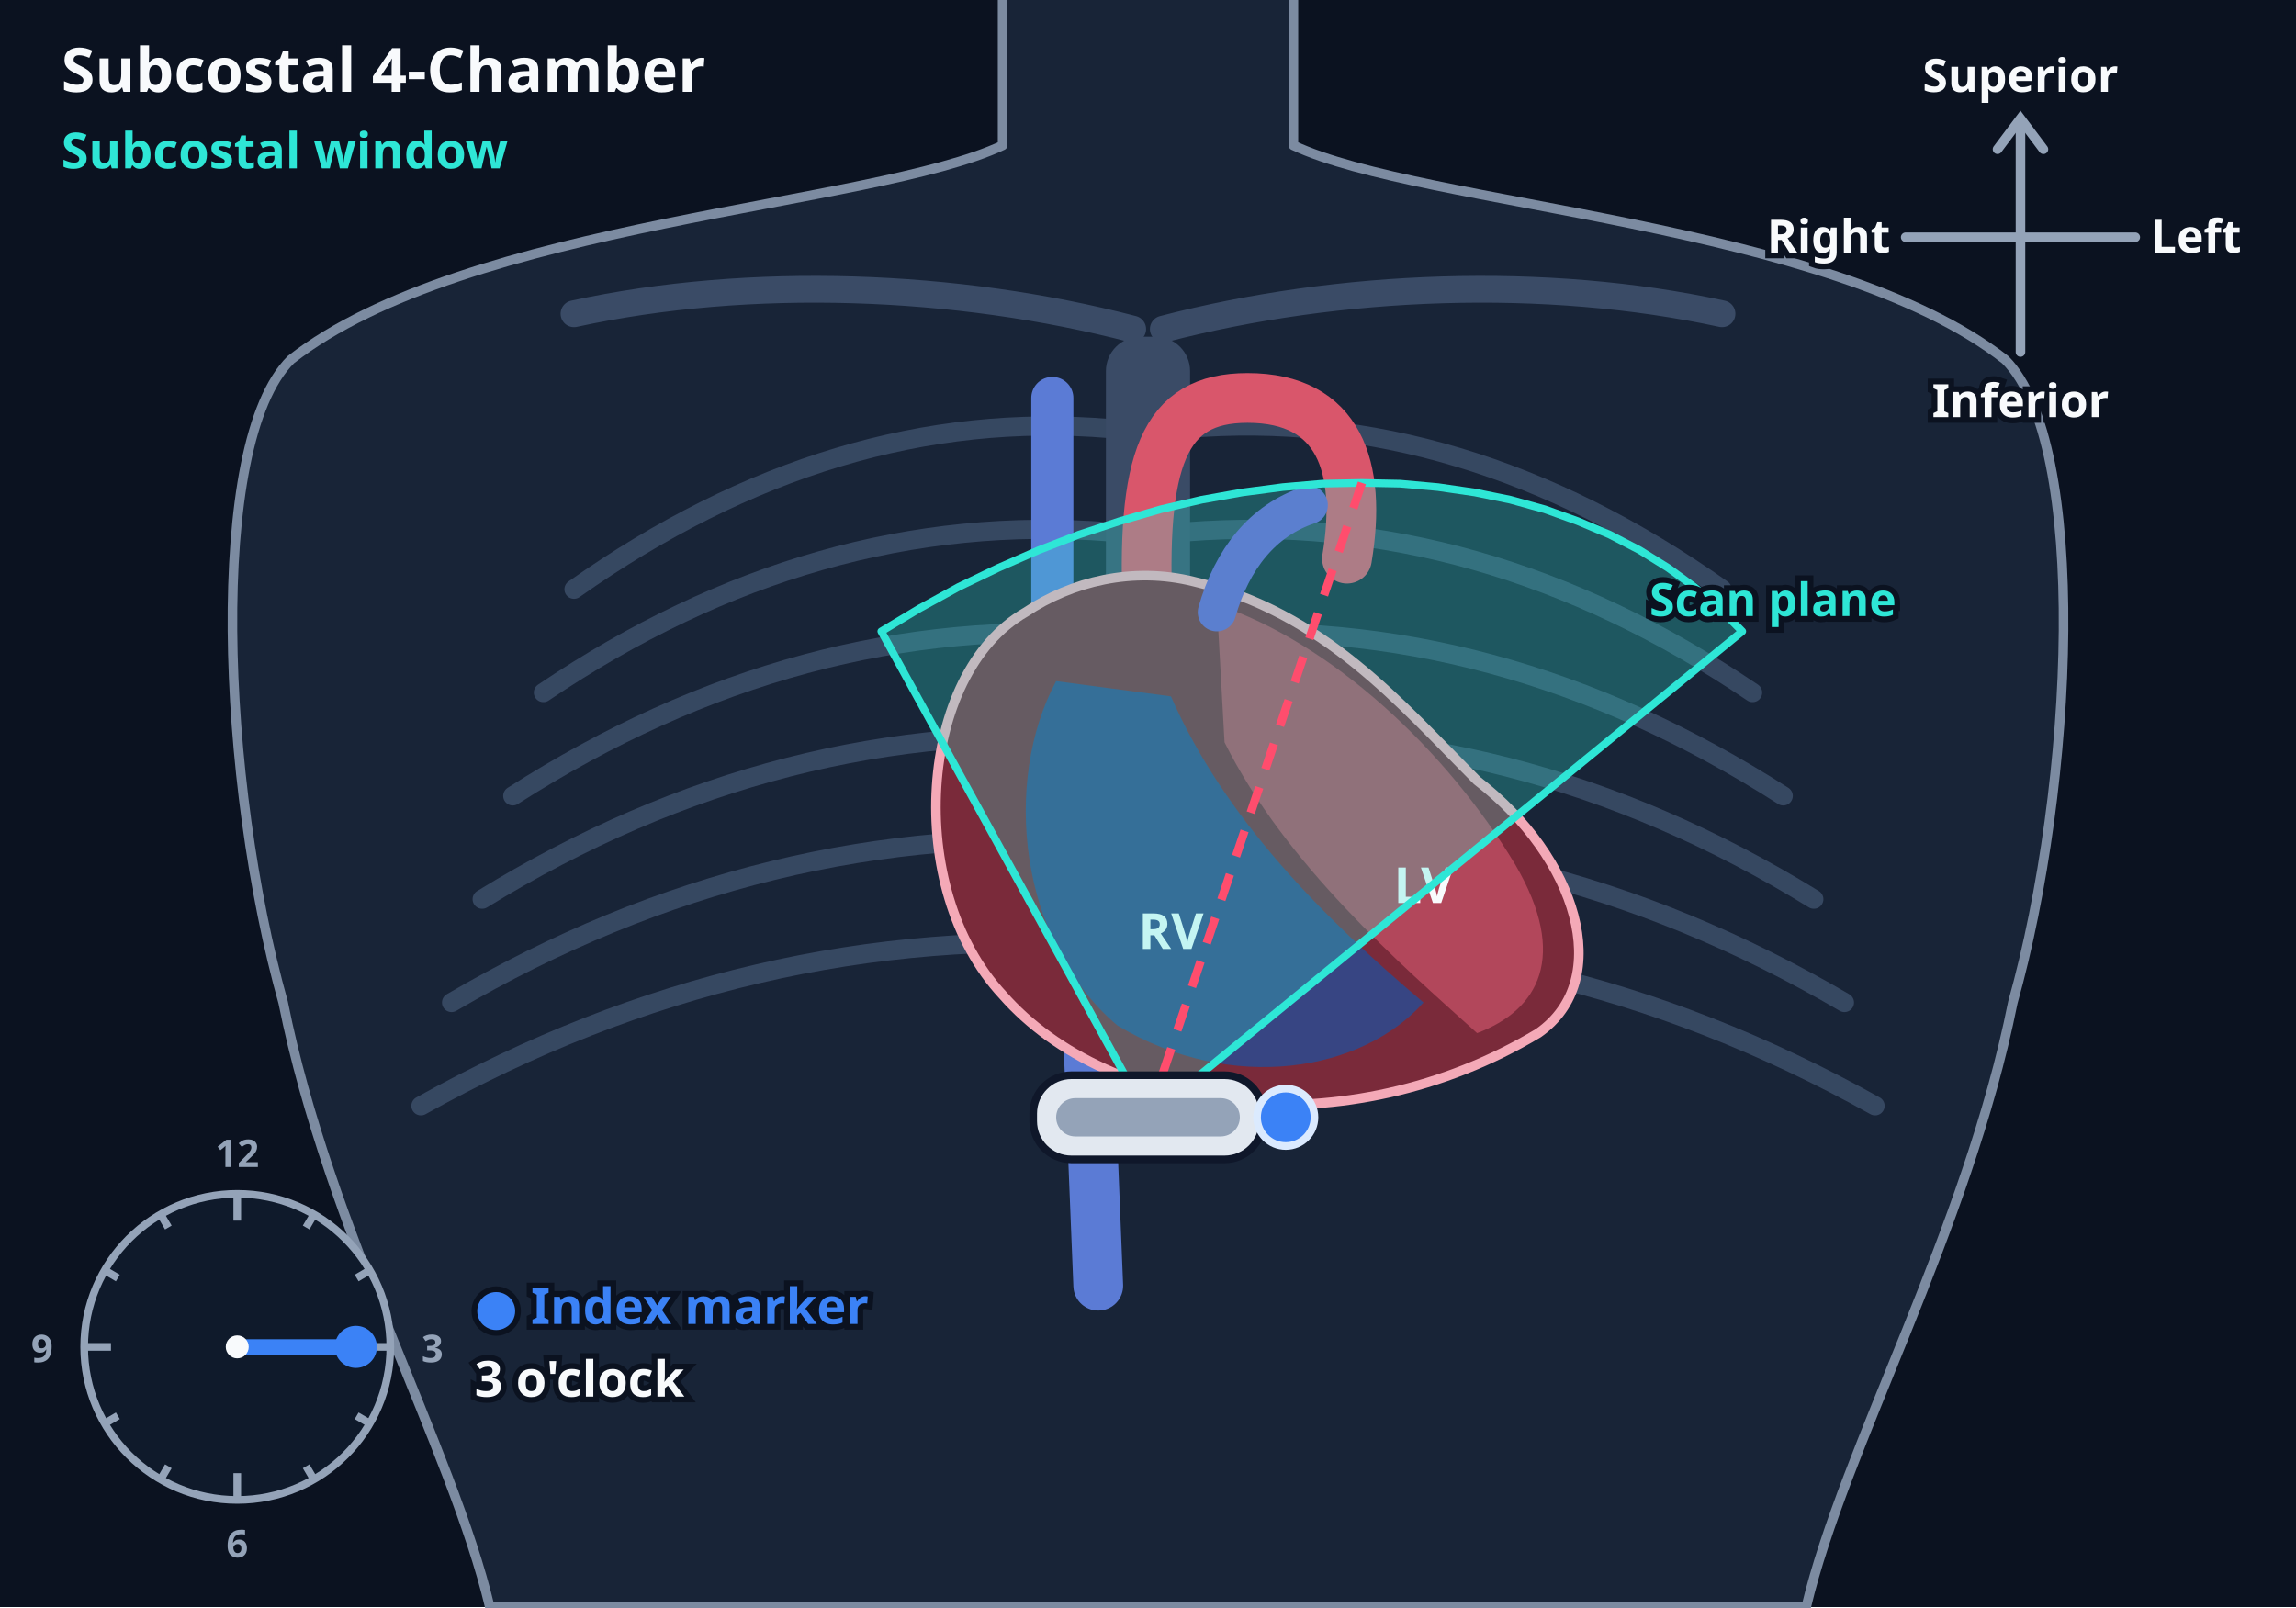
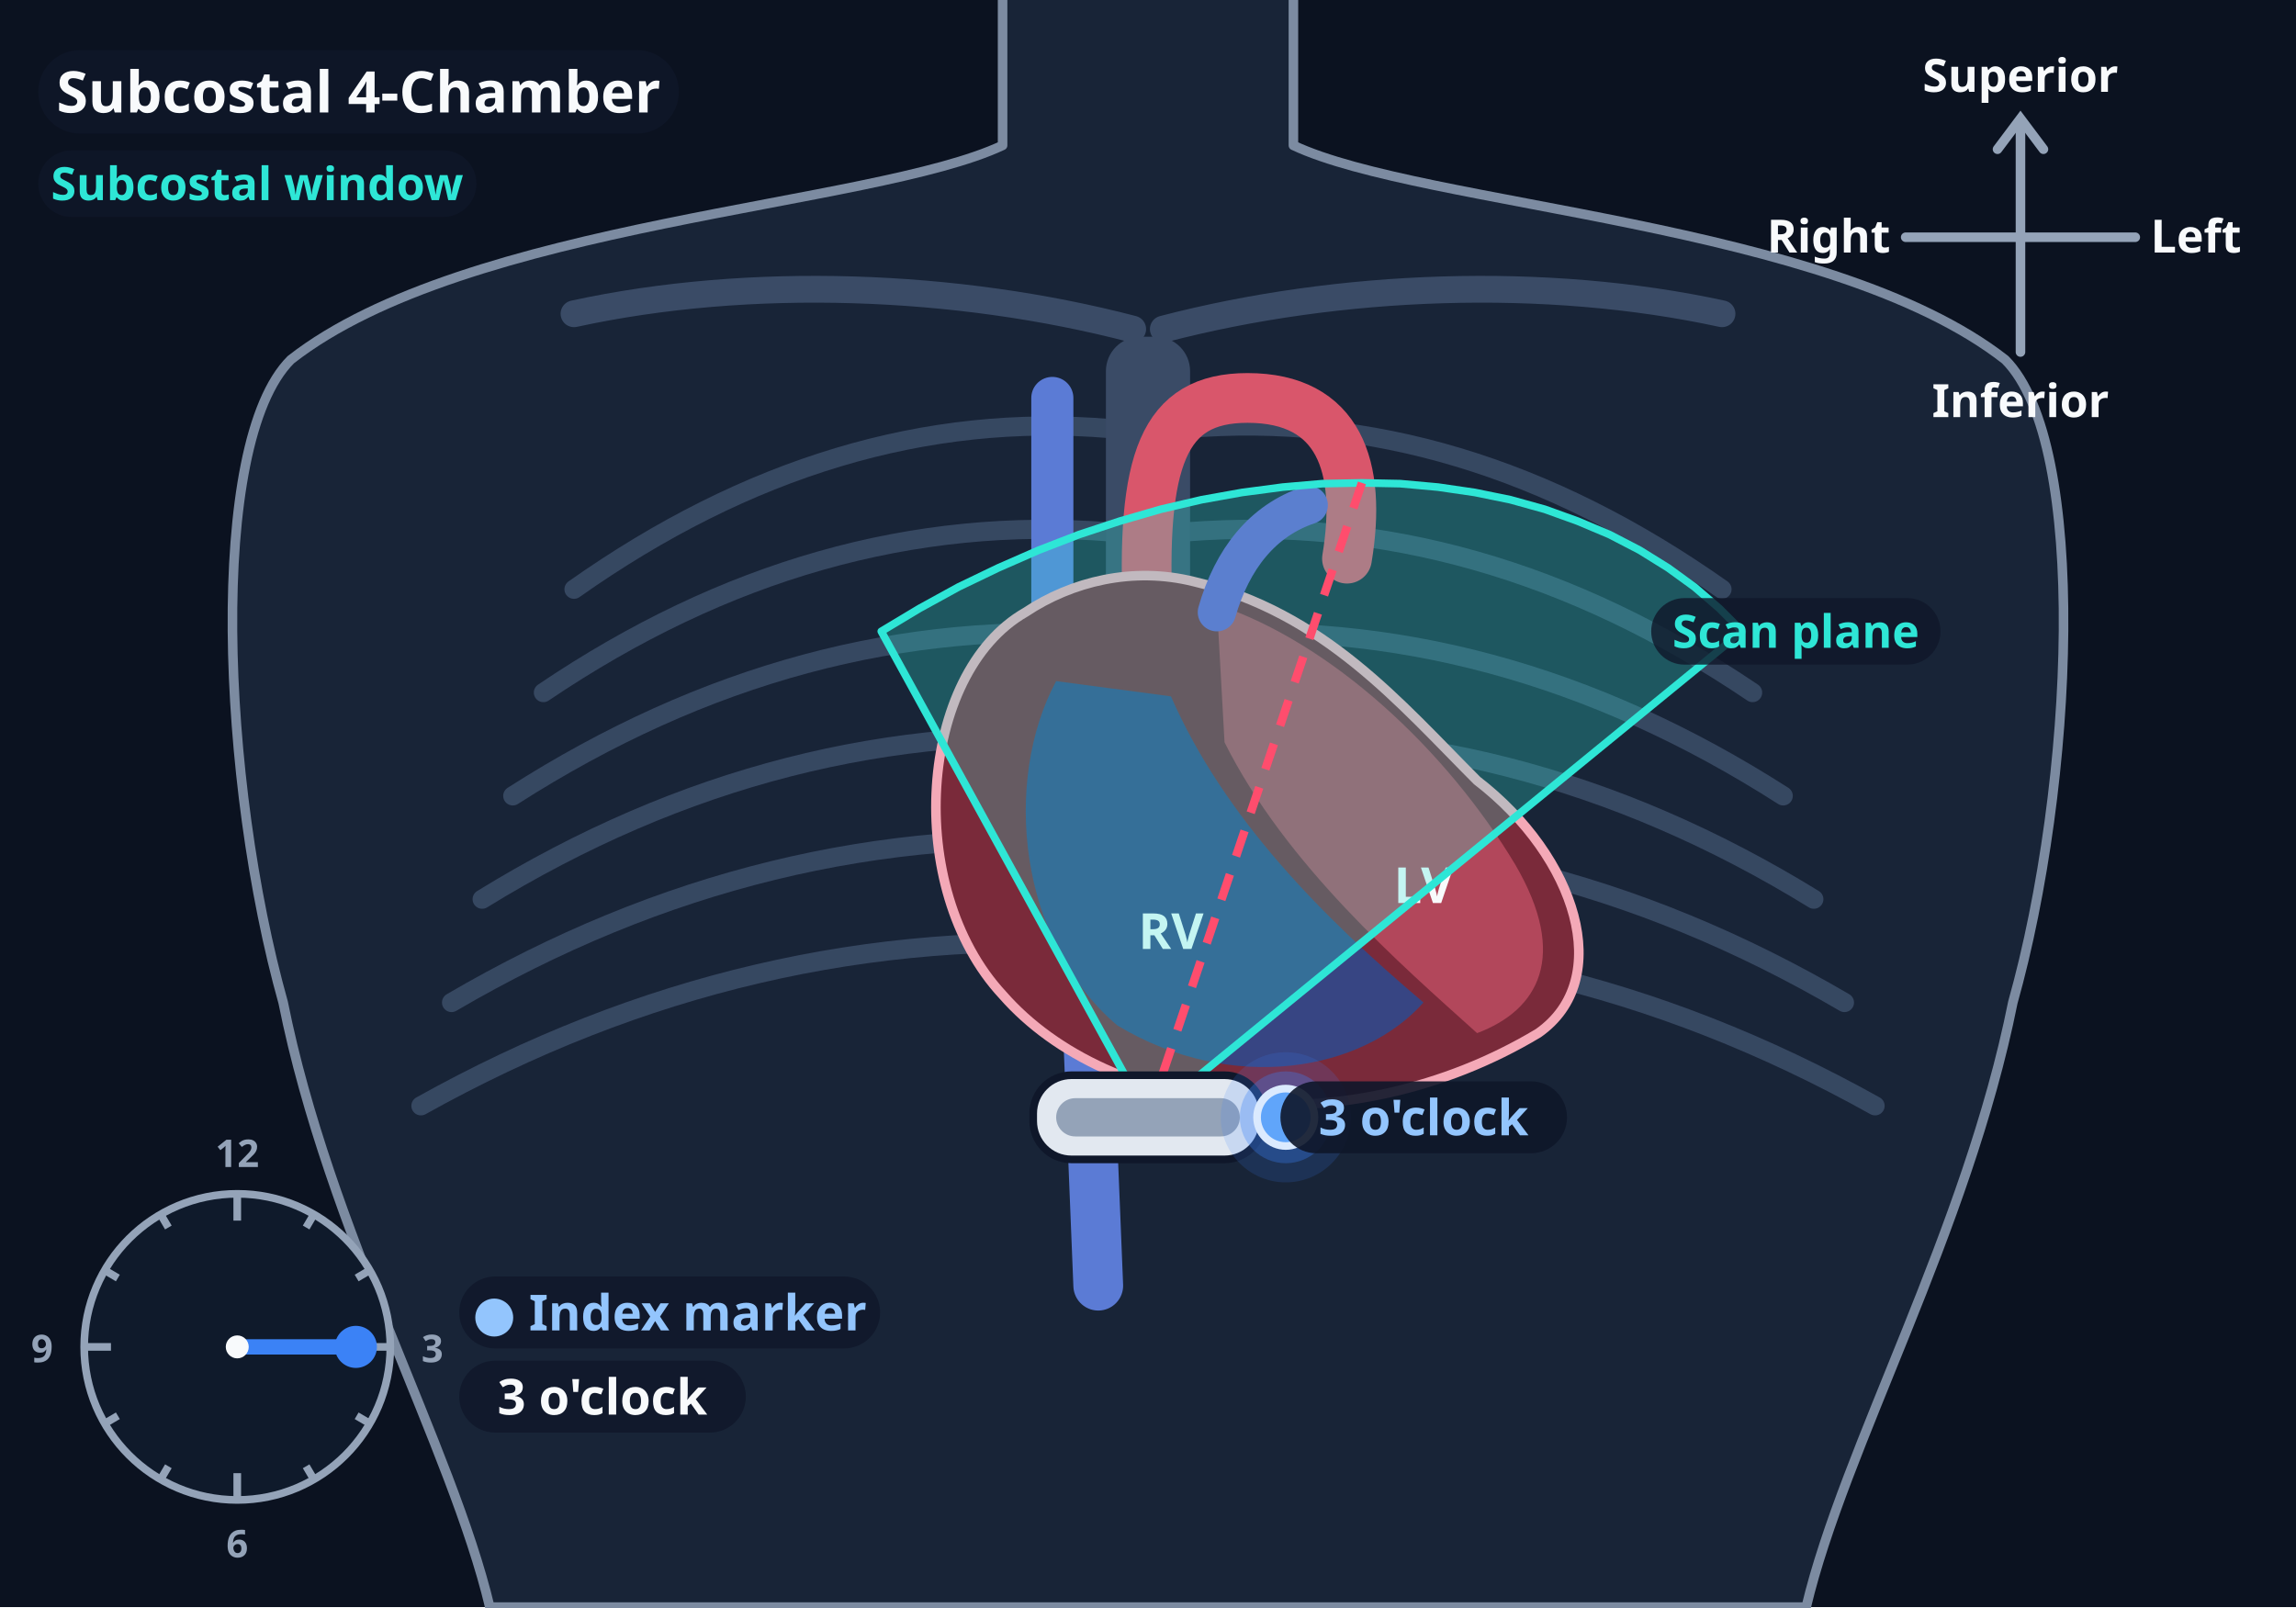
<svg xmlns="http://www.w3.org/2000/svg" width="600" height="420" viewBox="0 0 600 420">
  <rect width="600" height="420" fill="#0B1220" />
  <path d="M 262 0 L 262 38 C 228 54 122 58 76 94 C 54 116 58 205 74 262 C 86 322 118 378 128 420            L 472 420 C 482 378 514 322 526 262 C 542 205 546 116 524 94 C 478 58 372 54 338 38 L 338 0" fill="#182437" stroke="#7C8BA1" stroke-width="2.5" stroke-linejoin="round" />
  <g fill="none" stroke="#3A4B66" stroke-width="5" stroke-linecap="round" opacity="0.9">
    <path d="M 290 112 Q 218 106 150 154" />
    <path d="M 310 112 Q 382 106 450 154" />
    <path d="M 290 139 Q 213 133 142 181" />
    <path d="M 310 139 Q 387 133 458 181" />
    <path d="M 290 166 Q 209 160 134 208" />
    <path d="M 310 166 Q 391 160 466 208" />
    <path d="M 290 193 Q 204 187 126 235" />
    <path d="M 310 193 Q 396 187 474 235" />
    <path d="M 290 220 Q 200 214 118 262" />
    <path d="M 310 220 Q 400 214 482 262" />
    <path d="M 290 247 Q 196 241 110 289" />
    <path d="M 310 247 Q 404 241 490 289" />
  </g>
  <path d="M 296 86 C 250 74 196 72 150 82 M 304 86 C 350 74 404 72 450 82" fill="none" stroke="#3A4B66" stroke-width="7" stroke-linecap="round" />
  <rect x="289" y="88" width="22" height="156" rx="9" fill="#3A4B66" />
  <path d="M 291 242 L 309 242 L 300 262 Z" fill="#3A4B66" />
  <path d="M 275 158 L 275 104" stroke="#5B7BD5" stroke-width="11" stroke-linecap="round" fill="none" />
  <path d="M 284 262 L 287 336" stroke="#5B7BD5" stroke-width="13" stroke-linecap="round" fill="none" />
  <path d="M 300 162 C 298 120 304 104 326 104 C 350 104 356 122 352 146" stroke="#D9566B" stroke-width="13" stroke-linecap="round" fill="none" />
  <path d="M 268 160 C 240 176 236 232 262 260 C 290 292 352 300 402 270 C 422 256 412 224 386 204            C 366 184 346 160 312 152 C 296 148 280 152 268 160 Z" fill="#7A2A3A" stroke="#F4A9B7" stroke-width="2.5" />
  <path d="M 276 178 C 262 204 266 246 292 268 C 322 286 356 280 372 262 C 346 240 320 214 306 182 Z" fill="#2B4A8F" opacity="0.85" />
  <path d="M 318 158 C 348 168 378 196 396 226 C 410 250 402 264 386 270 C 366 252 336 226 320 194 Z" fill="#B84A5E" opacity="0.9" />
  <path d="M 318 160 C 322 146 330 136 342 132" stroke="#6A5ACD" stroke-width="10" stroke-linecap="round" fill="none" />
  <g font-family="sans-serif" font-weight="700" font-size="13" fill="#F8FAFC" text-anchor="middle">
    <text x="306" y="248">RV</text>
    <text x="372" y="236">LV</text>
  </g>
  <path d="M 300.0 292.0 L 230.3 165.0 L 240.3 159.0 L 250.5 153.4 L 260.9 148.4 L 271.4 143.8 L 282.0 139.7 L 292.6 136.2 L 303.3 133.1 L 314.0 130.6 L 324.6 128.7 L 335.2 127.3 L 345.6 126.4 L 355.9 126.2 L 365.9 126.4 L 375.8 127.3 L 385.4 128.7 L 394.7 130.6 L 403.7 133.1 L 412.3 136.2 L 420.6 139.7 L 428.5 143.8 L 435.9 148.4 L 442.8 153.4 L 449.3 159.0 L 455.3 165.0 Z" fill="#2EE6D6" fill-opacity="0.26" stroke="#2EE6D6" stroke-width="2" stroke-linejoin="round" />
  <path d="M 300.0 292.0 L 355.9 126.2" stroke="#FF4D6D" stroke-width="2.2" stroke-dasharray="7 5" fill="none" />
-   <text x="463.3" y="161.0" font-family="sans-serif" font-size="12" fill="#2EE6D6" font-weight="700" text-anchor="middle" stroke="#0B1220" stroke-width="3" paint-order="stroke">Scan plane</text>
+   <rect x="431.5" y="156.3" width="75.6" height="17.4" rx="8.7" fill="#0F172A" fill-opacity="0.8" />
+   <text x="469.3" y="169.3" font-family="sans-serif" font-weight="700" font-size="12" fill="#2EE6D6" text-anchor="middle">Scan plane</text>
  <g transform="translate(300 292) rotate(-0.0)">
    <rect x="-30" y="-11" width="60" height="22" rx="10" fill="#E2E8F0" stroke="#0F172A" stroke-width="2" />
    <rect x="-24" y="-5" width="48" height="10" rx="5" fill="#94A3B8" />
  </g>
-   <circle cx="336.0" cy="292.0" r="7.5" fill="#3B82F6" stroke="#DBEAFE" stroke-width="2" />
+   <circle cx="336.0" cy="292.0" r="17" fill="#3B82F6" fill-opacity="0.16" />
+   <circle cx="336.0" cy="292.0" r="12" fill="#3B82F6" fill-opacity="0.32" />
+   <circle cx="336.0" cy="292.0" r="7.5" fill="#60A5FA" stroke="#DBEAFE" stroke-width="2" />
+   <rect x="334.6" y="282.6" width="74.9" height="18.8" rx="9.4" fill="#0F172A" fill-opacity="0.9" />
+   <text x="372.0" y="296.7" font-family="sans-serif" font-weight="700" font-size="13" fill="#93C5FD" text-anchor="middle">3 o'clock</text>
  <g stroke="#94A3B8" stroke-width="2.5" fill="none" stroke-linecap="round">
    <path d="M 528 32 L 528 92 M 498 62 L 558 62" />
    <path d="M 522 39 L 528 31 L 534 39" />
  </g>
-   <g font-family="sans-serif" font-size="12" font-weight="700" fill="#F8FAFC" text-anchor="middle" stroke="#0B1220" stroke-width="3" paint-order="stroke">
+   <g font-family="sans-serif" font-size="12" font-weight="700" fill="#F8FAFC" text-anchor="middle">
    <text x="528" y="24">Superior</text>
    <text x="528" y="109">Inferior</text>
    <text x="494" y="66" text-anchor="end">Right</text>
    <text x="562" y="66" text-anchor="start">Left</text>
  </g>
  <circle cx="62" cy="352" r="40" fill="#0F1A2B" stroke="#94A3B8" stroke-width="2" />
  <g stroke="#94A3B8" stroke-width="2">
    <path d="M 62.0 319.0 L 62.0 312.0" />
    <path d="M 80.0 320.8 L 82.0 317.4" />
    <path d="M 93.2 334.0 L 96.6 332.0" />
    <path d="M 95.0 352.0 L 102.0 352.0" />
    <path d="M 93.2 370.0 L 96.6 372.0" />
    <path d="M 80.0 383.2 L 82.0 386.6" />
    <path d="M 62.0 385.0 L 62.0 392.0" />
    <path d="M 44.0 383.2 L 42.0 386.6" />
    <path d="M 30.8 370.0 L 27.4 372.0" />
    <path d="M 29.0 352.0 L 22.0 352.0" />
    <path d="M 30.8 334.0 L 27.4 332.0" />
    <path d="M 44.0 320.8 L 42.0 317.4" />
  </g>
  <path d="M 62 352 L 93.0 352.0" stroke="#3B82F6" stroke-width="4" stroke-linecap="round" />
  <circle cx="93.0" cy="352.0" r="4.5" fill="#3B82F6" stroke="#3B82F6" stroke-width="2" />
  <circle cx="62" cy="352" r="3" fill="#F8FAFC" />
  <g font-family="sans-serif" font-size="10" font-weight="700" fill="#94A3B8" text-anchor="middle">
    <text x="62.0" y="305.0">12</text>
    <text x="113.0" y="356.0">3</text>
    <text x="62.0" y="407.0">6</text>
    <text x="11.0" y="356.0">9</text>
  </g>
-   <text x="124" y="346" font-family="sans-serif" font-size="13" font-weight="700" fill="#3B82F6" stroke="#0B1220" stroke-width="3" paint-order="stroke">● Index marker</text>
-   <text x="124" y="365" font-family="sans-serif" font-size="13" font-weight="700" fill="#F8FAFC" stroke="#0B1220" stroke-width="3" paint-order="stroke">3 o'clock</text>
-   <g font-family="sans-serif" font-weight="700" stroke="#0B1220" stroke-width="3" paint-order="stroke">
-     <text x="16" y="24" font-size="16" fill="#F8FAFC" text-anchor="start">Subcostal 4-Chamber</text>
-     <text x="16" y="44" font-size="13" fill="#2EE6D6" text-anchor="start">Subcostal window</text>
-   </g>
+   <rect x="120.0" y="333.6" width="110.0" height="18.8" rx="9.4" fill="#0F172A" fill-opacity="0.8" />
+   <text x="175.0" y="347.7" font-family="sans-serif" font-weight="700" font-size="13" fill="#93C5FD" text-anchor="middle">● Index marker</text>
+   <rect x="120.0" y="355.6" width="74.9" height="18.8" rx="9.4" fill="#0F172A" fill-opacity="0.8" />
+   <text x="157.4" y="369.7" font-family="sans-serif" font-weight="700" font-size="13" fill="#F8FAFC" text-anchor="middle">3 o'clock</text>
+   <rect x="10.0" y="13.1" width="167.4" height="21.8" rx="10.9" fill="#0F172A" fill-opacity="0.8" />
+   <text x="93.7" y="29.4" font-family="sans-serif" font-weight="700" font-size="15" fill="#F8FAFC" text-anchor="middle">Subcostal 4-Chamber</text>
+   <rect x="10.0" y="39.3" width="114.5" height="17.4" rx="8.7" fill="#0F172A" fill-opacity="0.8" />
+   <text x="67.2" y="52.3" font-family="sans-serif" font-weight="700" font-size="12" fill="#2EE6D6" text-anchor="middle">Subcostal window</text>
</svg>
